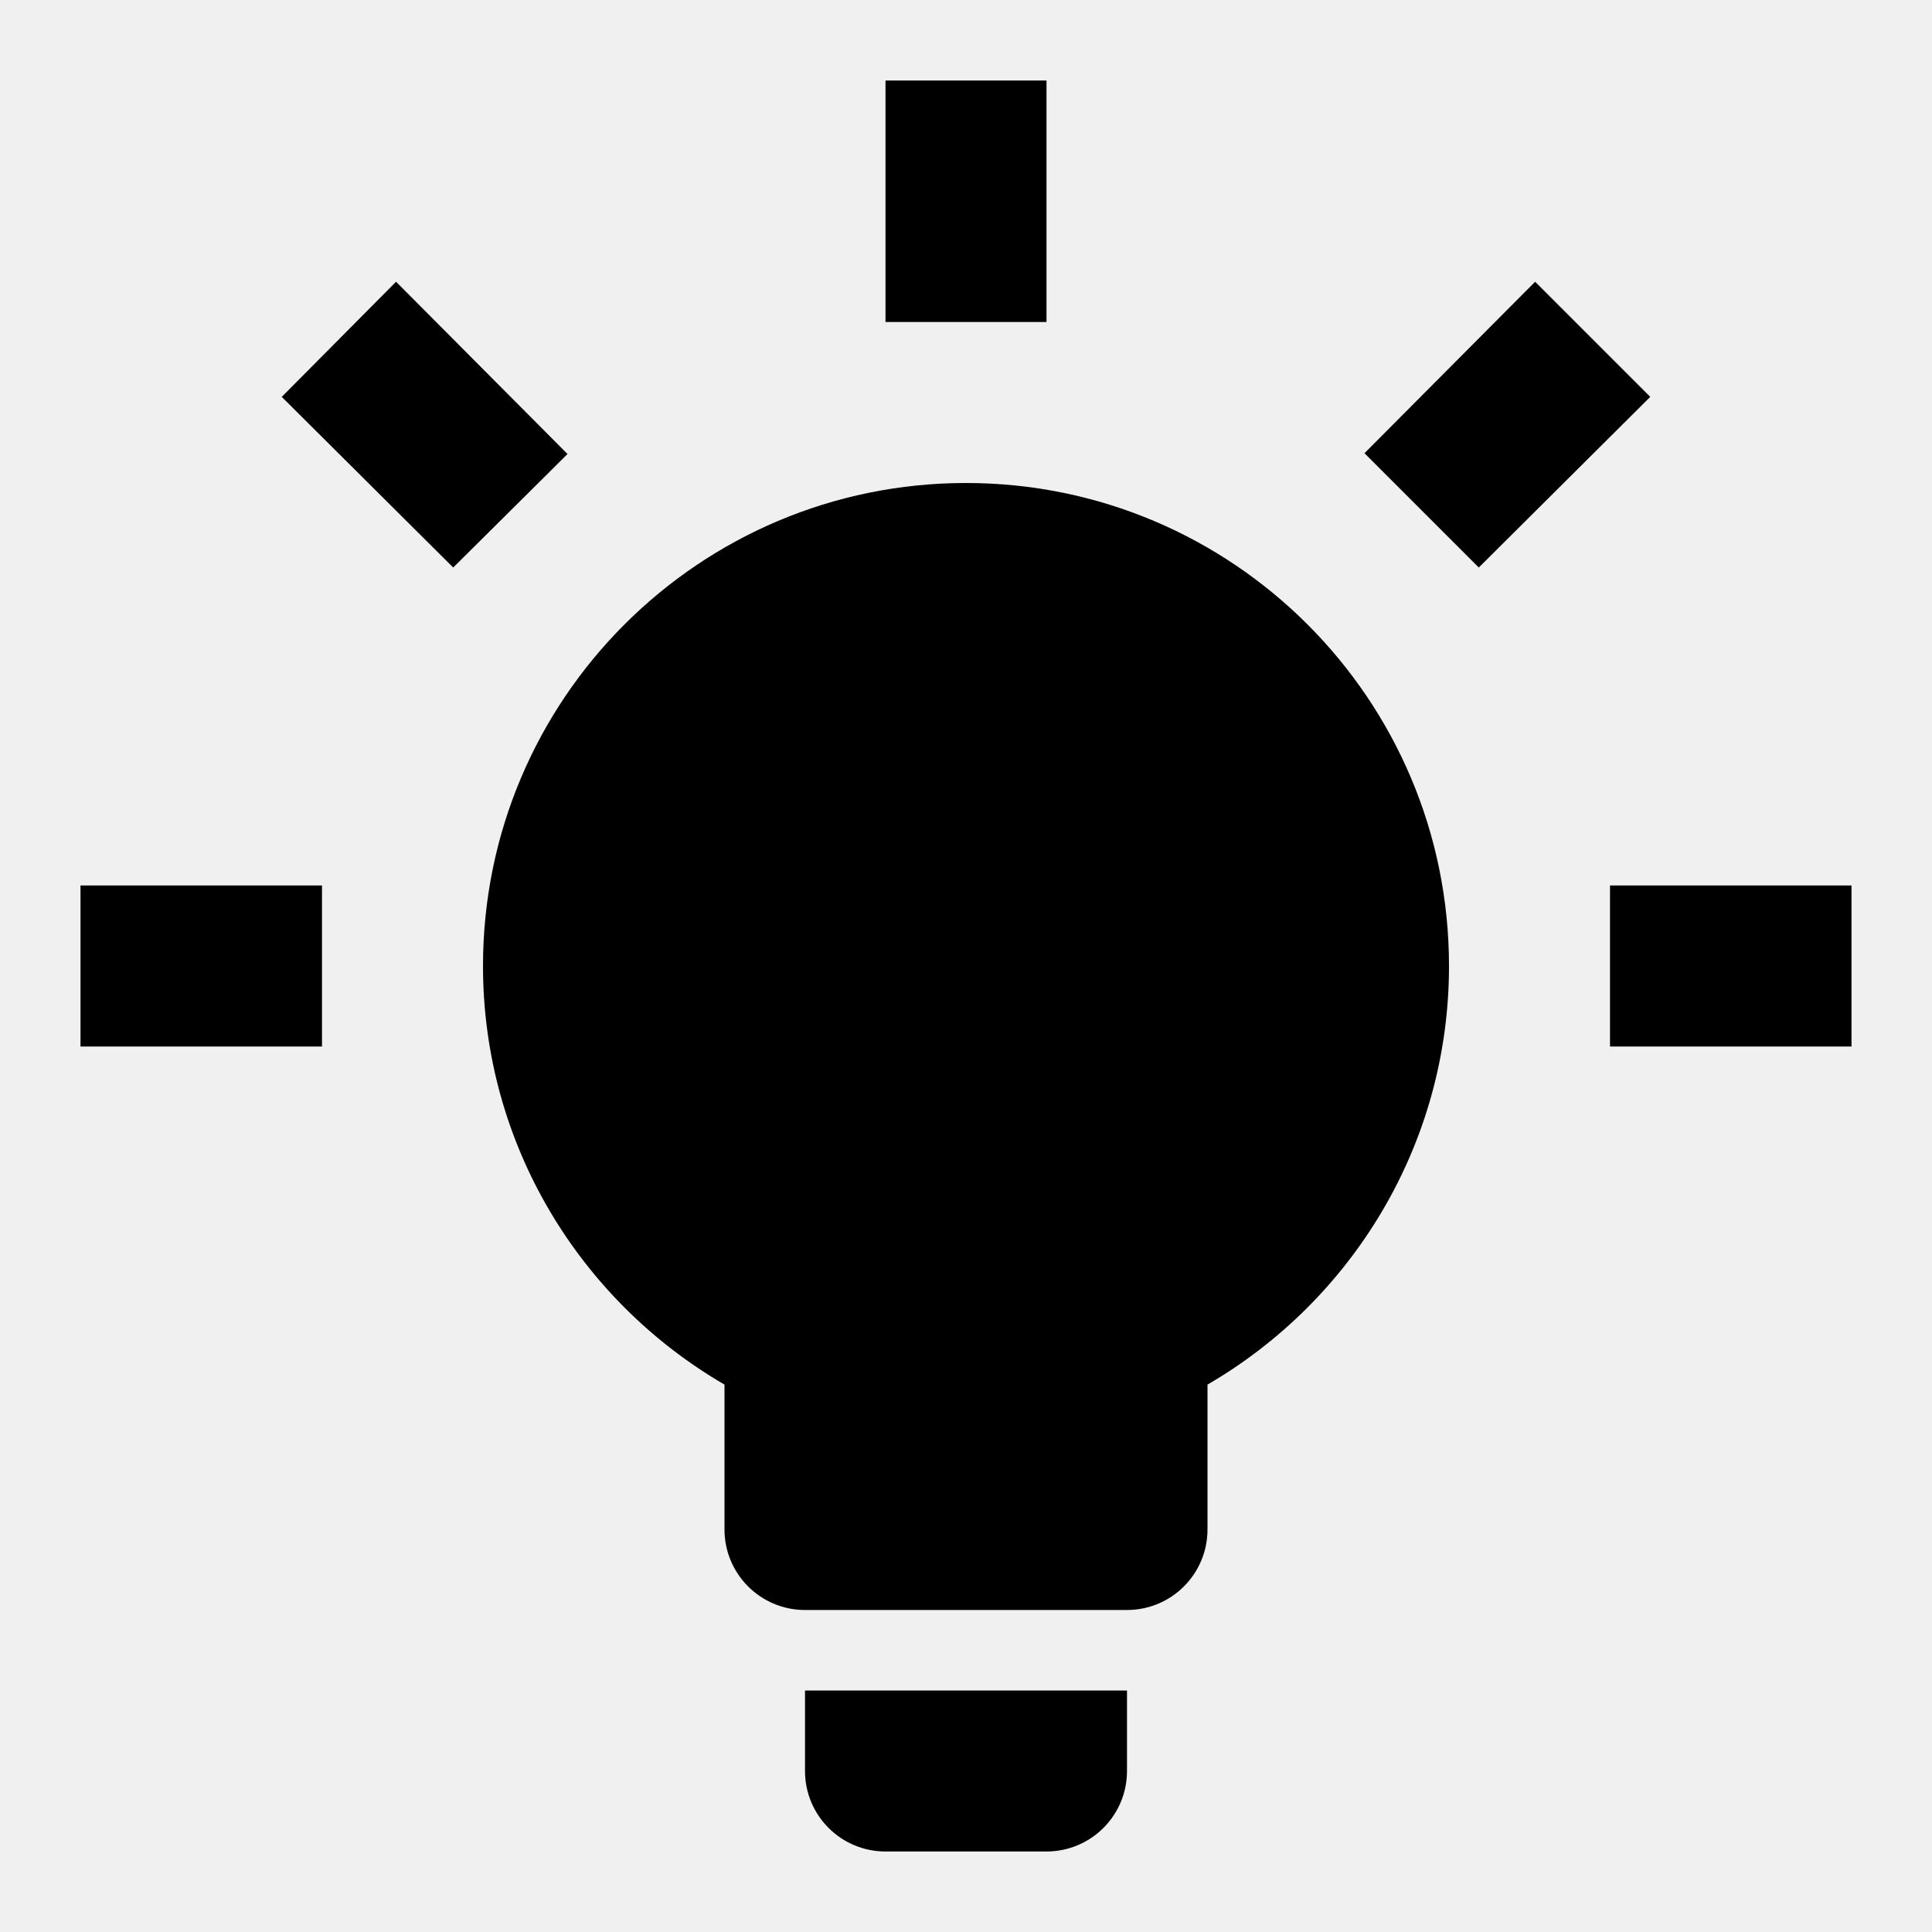
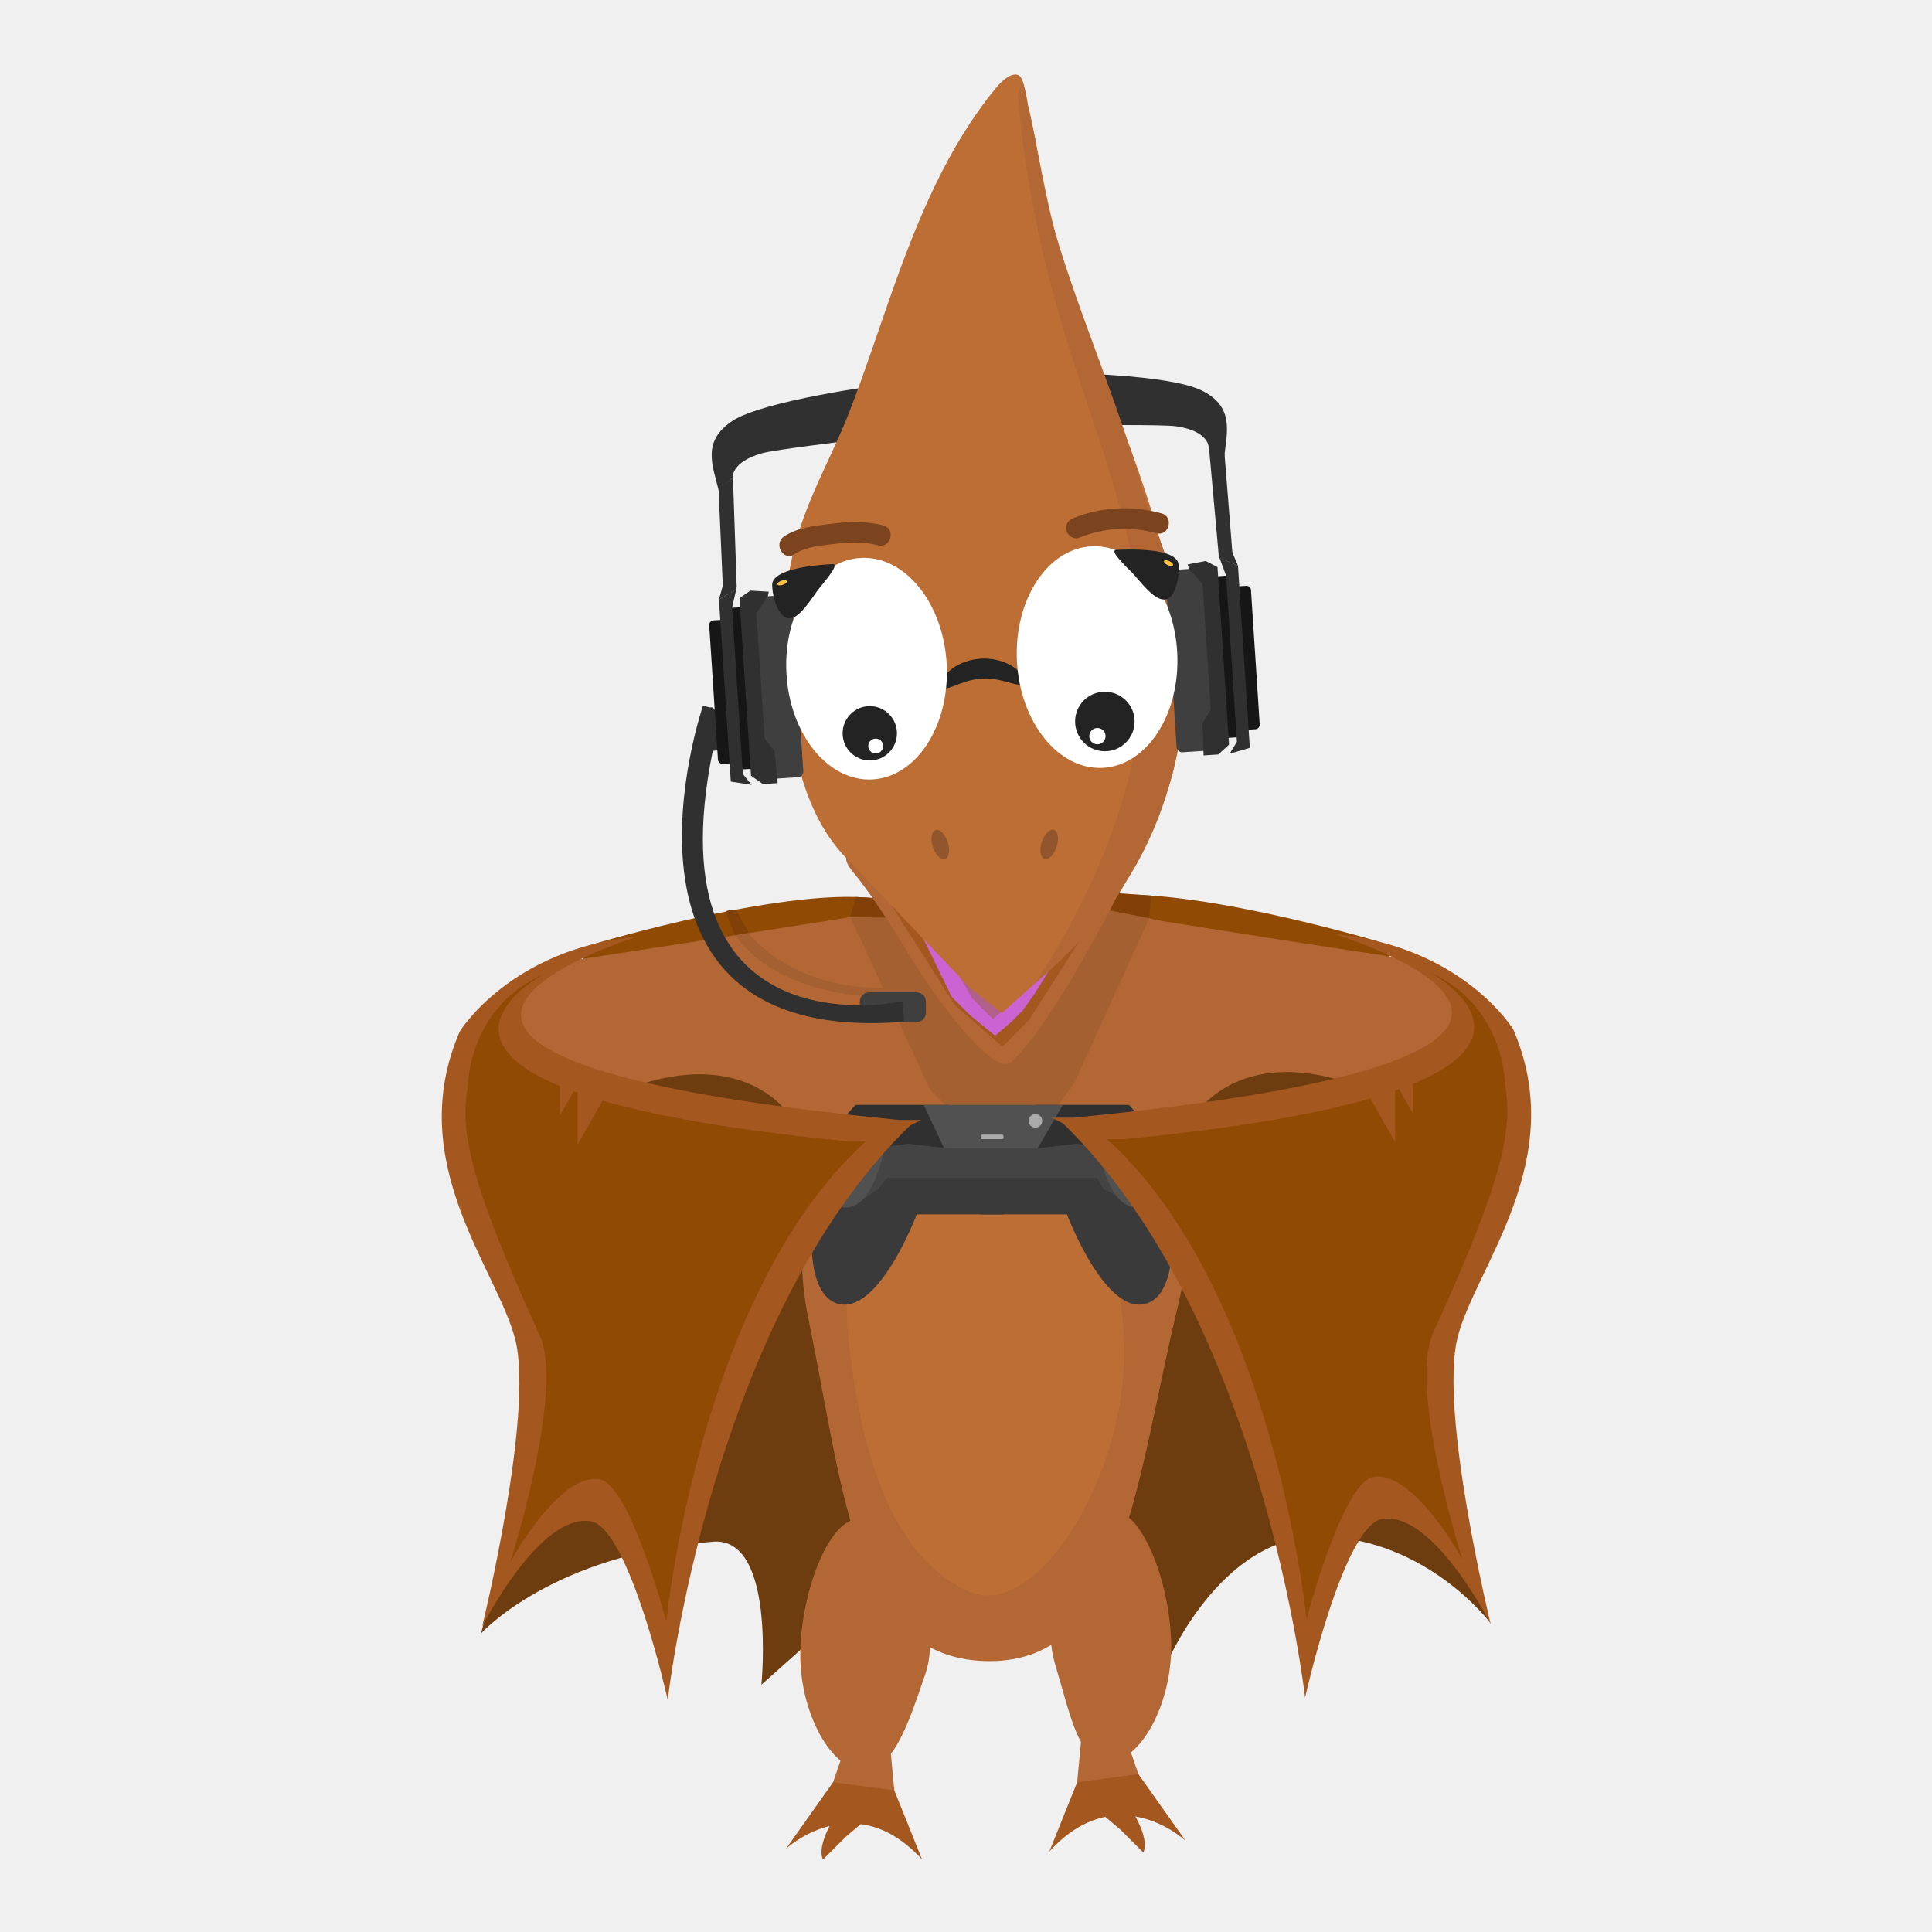
- <svg xmlns="http://www.w3.org/2000/svg" fill="currentColor" viewBox="0 0 24 24">
-   <path d="M12,6A6,6 0 0,1 18,12C18,14.22 16.79,16.16 15,17.2V19A1,1 0 0,1 14,20H10A1,1 0 0,1 9,19V17.2C7.21,16.16 6,14.22 6,12A6,6 0 0,1 12,6M14,21V22A1,1 0 0,1 13,23H11A1,1 0 0,1 10,22V21H14M20,11H23V13H20V11M1,11H4V13H1V11M13,1V4H11V1H13M4.92,3.5L7.05,5.64L5.63,7.05L3.5,4.93L4.92,3.5M16.95,5.63L19.07,3.5L20.5,4.93L18.37,7.05L16.95,5.63Z" />
+ <svg xmlns="http://www.w3.org/2000/svg" viewBox="0 0 1280 1280">
+   <defs>
+     <style>.cls-1{fill:#904a04;}.cls-2{fill:#b26734;}.cls-3{fill:#6d3c0f;}.cls-4{fill:#bd6e35;}.cls-5{fill:#a56032;}.cls-6{fill:#3a3a3a;}.cls-7{fill:#444;}.cls-8{fill:#515151;}.cls-9{fill:#303030;}.cls-10{fill:#aaa;}.cls-11{fill:#a4571f;}.cls-12{fill:#824009;}.cls-13{fill:#3f3f3f;}.cls-14{fill:#cb63d3;}.cls-15{fill:#b25f8c;}.cls-16{fill:#fff;}.cls-17{fill:#91562d;}.cls-18{fill:#232323;}.cls-19{fill:#161616;}.cls-20{fill:#7c441e;}.cls-21{fill:none;}.cls-22{fill:#ffc33e;}</style>
+   </defs>
+   <g id="Layer_1" data-name="Layer 1">
+     <path class="cls-1" d="M921.82,627.73s-2,9.07-2,10.58-52.4-4.53-52.4-4.53l2-16.63Z" />
+     <path class="cls-1" d="M912.81,623.68s-133.07-39.78-190.5-29.2-20.22,41.57-20.22,41.57Z" />
+     <path class="cls-1" d="M385.21,629.24s2,9.07,2,10.58,52.39-4.53,52.39-4.53l-2-16.63Z" />
+     <path class="cls-1" d="M394.22,625.2S527.29,585.41,584.72,596s20.22,41.57,20.22,41.57Z" />
+     <ellipse class="cls-2" cx="661.81" cy="721.44" rx="243.34" ry="123.94" />
+     <path class="cls-2" d="M589.26,603.55,454.74,624.71,368,638l-23.38,24v42.51l4.43,52.9,73.33,26.45,57.09,3.78C462.74,617.52,589.26,603.55,589.26,603.55Z" />
+     <path class="cls-3" d="M522.41,738.07s-27.2-42.32-98.24-19.65,39.3,42.32,39.3,42.32Z" />
+     <path class="cls-3" d="M318.71,1082.18s47-52.34,153.74-60.78c41.82-3.3,32,94.78,32,94.78l71.24-63.61L715,1063.91l56.45,41.57s36.09-89.36,104.91-87.51,110.37,56.44,110.37,56.44l-87.43-276H393.23Z" />
+     <path class="cls-2" d="M780.61,864.53c-28.25,116.39-35.37,236-124.87,236-89.31,0-95.6-107.1-120.18-226.8-22.46-109.4,48.38-182.41,120.18-182.41a131.4,131.4,0,0,1,65.58,18.13C766.57,735.84,798.71,790,780.61,864.53Z" />
+     <path class="cls-4" d="M744.93,895.92c0,84.15-58.69,177.73-102.78,158.55-46.3-20.16-70.81-80-80-167.2-8.77-83.21,44.22-144.88,90.28-144.88S744.93,811.76,744.93,895.92Z" />
+     <path class="cls-2" d="M717.77,602,852.29,623.2,939,636.44l23.38,24v42.51L958,755.82l-73.33,26.45-57.09,3.78C844.29,616,717.77,602,717.77,602Z" />
+     <polygon class="cls-5" points="563.56 608.08 616.06 721.44 669 777 712 717 761.56 608.08 689.56 595.99 619.46 601.18 563.56 608.08" />
+     <path class="cls-6" d="M773.17,783.34s13.81,71.11-13.4,80.18-52.9-58.95-52.9-58.95H649.44l-1.52-36.27,93.71-18.14Z" />
+     <path class="cls-6" d="M541.09,783.34s-13.8,71.11,13.4,80.18,52.9-58.95,52.9-58.95h57.44l1.51-36.27-93.71-18.14Z" />
+     <polygon class="cls-7" points="568.1 797.01 581.7 787.95 587.75 780.39 726.8 780.39 731.33 787.95 743.42 793.99 734.35 751.67 642.16 745.63 580.19 751.67 568.1 797.01" />
+     <path class="cls-8" d="M772.48,760.11s7.55,32.49-15.12,39.26-30.26-40.1-30.26-40.1l16.66-4.58Z" />
+     <path class="cls-8" d="M540.89,760.11S533.33,792.6,556,799.37s30.26-40.1,30.26-40.1l-16.66-4.58Z" />
+     <polygon class="cls-9" points="686.19 732.02 747.96 732.02 773.65 760.74 746.45 762.25 713.19 757.72 687.5 760.74 686.19 732.02" />
+     <polygon class="cls-9" points="628.55 732.02 566.78 732.02 541.09 760.74 568.3 762.25 601.55 757.72 627.24 760.74 628.55 732.02" />
+     <polygon class="cls-8" points="687.5 760.74 625.53 760.74 611.93 732.02 704.13 732.02 687.5 760.74" />
+     <circle class="cls-10" cx="685.99" cy="742.6" r="4.53" />
+     <rect class="cls-10" x="649.71" y="751.67" width="15.11" height="3.02" rx="1" />
+     <path class="cls-6" d="M559.56,793.1a79.75,79.75,0,0,0,9-27.76c.12-1-1.39-1-1.51,0a77.43,77.43,0,0,1-8.75,27c-.46.85.84,1.62,1.31.76Z" />
+     <path class="cls-6" d="M754.31,792.34a77.41,77.41,0,0,1-8.74-27c-.13-1-1.64-1-1.51,0a79.33,79.33,0,0,0,9,27.76c.46.86,1.76.1,1.3-.76Z" />
+     <path class="cls-11" d="M602.82,745.76c-132.25,128.47-160.43,380.45-160.43,380.45s-25.51-114.06-51-118.31c-34-5.67-71.95,69.74-71.95,69.74s34.32-140.44,22-189.87c-11.57-46.59-74.6-117.53-36.82-204.43,0,0,33.58-55,118.44-63,0,0-261.1,79.46,172.81,121.66h14.48Z" />
+     <path class="cls-1" d="M567.57,761.87c-105.22,102.21-126.14,312.31-126.14,312.31s-23.94-90.75-44.23-94.13c-27.05-4.51-59.07,54.76-59.07,54.76s36.2-113.48,19.36-150.34C308.38,777,305.36,747.88,309.93,719.6c0,0,.08-51.55,49.69-73.86,0,0-142.7,76.88,202.53,110.46h11.39Z" />
+     <path class="cls-3" d="M793.68,736.56s27.21-42.32,98.25-19.65-39.3,42.32-39.3,42.32Z" />
+     <path class="cls-11" d="M704.21,744.24C836.46,872.72,864.64,1124.7,864.64,1124.7s25.51-114.07,51-118.32c34-5.66,72,69.75,72,69.75s-34.32-140.44-22-189.87c11.57-46.59,74.6-117.53,36.82-204.44,0,0-33.58-55-118.44-63,0,0,261.1,79.46-172.81,121.66H696.65Z" />
+     <path class="cls-1" d="M739.46,760.36C844.68,862.57,865.6,1072.67,865.6,1072.67s23.93-90.75,44.22-94.14c27.06-4.51,59.08,54.77,59.08,54.77S932.69,919.82,949.53,883c49.12-107.52,52.14-136.59,47.57-164.87,0,0-.08-51.55-49.69-73.86,0,0,142.7,76.88-202.54,110.45H733.49Z" />
+     <path class="cls-5" d="M487,619s21.91,42,107,42c4,0-8.89-6.4-8.89-6.4s-54.91,3.14-89.39-36.34C492,614,487,619,487,619Z" />
+     <polygon class="cls-11" points="382.68 719.43 382.68 758.27 401.54 725.13 382.68 719.43" />
+     <polygon class="cls-11" points="370.89 711.17 370.89 739.25 384.53 715.28 370.89 711.17" />
+     <polygon class="cls-11" points="924.35 717.92 924.35 756.76 905.49 723.62 924.35 717.92" />
+     <polygon class="cls-11" points="936.13 709.65 936.13 737.74 922.5 713.77 936.13 709.65" />
+     <polygon class="cls-12" points="566.97 594.28 563.23 607.64 595.3 608.08 596.81 595.99 566.97 594.28" />
+     <polygon class="cls-12" points="762.51 593.34 761.41 608.33 734.01 603.03 735.87 591.46 762.51 593.34" />
+     <path class="cls-2" d="M613.09,1109c-12.68,37.21-21.62,63.4-41.79,63.4s-41.1-36.76-41.1-76.07,18.34-89.89,38.52-89.89S627.26,1067.41,613.09,1109Z" />
+     <polygon class="cls-2" points="592.69 1188.11 550.72 1184.29 561.64 1152.63 589.21 1151.51 592.69 1188.11" />
+     <path class="cls-11" d="M551.92,1180.8l40.58,5.38L610.91,1232c-45.11-49.36-90.21-7.08-90.21-7.08Z" />
+     <path class="cls-11" d="M554.24,1201.83s-13.69,20.19-9,30.17l15.11-15.08,17.82-15.09Z" />
+     <path class="cls-2" d="M698.85,1101.89c11.18,37.68,15.83,65.09,36,65.09s41.1-36.76,41.1-76.07S757.6,1001,737.43,1001,686.57,1060.49,698.85,1101.89Z" />
+     <polygon class="cls-2" points="713.46 1182.72 755.42 1178.9 744.5 1147.24 716.94 1146.12 713.46 1182.72" />
+     <path class="cls-11" d="M754.22,1175.41l-40.58,5.38-18.4,45.82c45.1-49.36,90.21-7.09,90.21-7.09Z" />
+     <path class="cls-11" d="M748.5,1197.17s13.7,20.19,9,30.17l-15.12-15.09-17.82-15.08Z" />
+     <rect class="cls-13" x="569.61" y="657.45" width="43.83" height="19.65" rx="6.17" />
+     <path class="cls-9" d="M800.74,296.09s0-10.5-21.38-13.65c-8.72-1.29-59.12-.7-59.12-.7l-15.68-34.6s69.52.8,91.42,11.49S813,286,811,303.1" />
+     <path class="cls-9" d="M485.42,316.6s-1.39-10.41,19.43-16.31c8.48-2.4,58.53-8.35,58.53-8.35L583.82,255s-78.21,10.41-98.54,23.84-13.3,29.32-9.12,46" />
+     <path class="cls-2" d="M560.77,567.57c-1.3,4,4.4,10.16,6.51,12.81,16.61,20.85,29.62,44.28,44.26,66.55,6.38,9.71,46.93,69.27,59.36,56.05,21.16-22.5,36.75-50.25,52-77,16-28.08,30.2-57.4,39.11-88.55a8.31,8.31,0,0,0,.46-3.23c-1-8.41-37.28-9.1-44.15-10.15l-20.82-3.2c-1.88-.29-6.68-2-8.53-1.31l-97.35,36.15-19.31,7.17c-2.64,1-9.83,1.41-11.26,4.11A3.76,3.76,0,0,0,560.77,567.57Z" />
+     <polygon class="cls-11" points="574.86 574.98 632.37 665.52 646.49 677.97 664.23 693.47 681.83 675.67 732.15 596.66 758.37 534.08 685.27 523.98 574.86 574.98" />
+     <polyline class="cls-14" points="721.26 601.57 598.84 595.53 630.58 660.52 642.67 672.61 659.29 686.21 669.87 677.14 677.43 669.59 684.99 659.01" />
+     <polygon class="cls-15" points="633.6 643.38 644.18 661.52 657.78 675.12 708.99 629.78 650.23 623.73 633.6 643.38" />
+     <path class="cls-4" d="M671.69,49.44c-4.64.63-9.72,6.23-12,9-32.3,39.35-51.93,87.41-68.9,135.4C581.58,219.94,573,246.3,563,272.17c-9.7,25.24-23.21,49-31.84,74.42-9.77,28.78-13.29,59.55-11.61,89.86,2.42,43.68,8.59,97.89,40.23,131.13,48.62,51.07,83.3,87.35,83.3,87.35l20.67,16.32,21.13-19S741.3,602.16,747.43,580s6.44-20.54,11.63-32.24,13.62-12.48,20-45.08c15.41-78.47-12.25-158.34-39.58-231.26-15.46-41.27-31.89-82.35-42.36-125.16-4.51-18.47-7.89-37.18-11.68-55.81-1.9-9.3-3.88-18.59-6.15-27.81-.8-3.23-1.12-11.16-4.6-12.78A5.4,5.4,0,0,0,671.69,49.44Z" />
+     <path class="cls-2" d="M675.74,50.6c3.58,4.67-1.86,8.25-1.34,13.89q.95,10.23,2.16,20.44,2.52,21.06,6.18,41.95a772.75,772.75,0,0,0,18.84,81.32c21.39,73.88,54.09,146.09,56,223,2,78.41-28.81,154.7-71.79,220.32,46-39.47,79.71-83.64,94.25-152.73,8.09-38.38,4.23-79.54-4.21-117.82-4.13-18.72-13.35-35.66-18.29-53.9-5.41-20-11.93-39.73-18.83-59.28-13.81-39.14-29.25-77.74-40.84-117.63-7.7-26.5-10.21-54.2-16.93-81-.45-1.76-2.47-22.71-9.26-19.26" />
+     <path class="cls-16" d="M594.1,472.41c.74,11.43-7.13,21.25-17.59,21.93s-19.53-8-20.28-19.47,7.66-13.14,18.12-13.82S593.35,461,594.1,472.41Z" />
+     <path class="cls-16" d="M760,462.52c.78,11.94-7.88,22.21-19.33,23s-21.37-8.33-22.14-20.26,8.4-14.1,19.86-14.84S759.21,450.59,760,462.52Z" />
+     <ellipse class="cls-17" cx="622.99" cy="559.47" rx="5.17" ry="10.14" transform="translate(-142.84 220.9) rotate(-18.07)" />
+     <ellipse class="cls-17" cx="695.17" cy="559.47" rx="10.14" ry="5.17" transform="translate(-52.38 1046.75) rotate(-71.93)" />
+     <circle class="cls-18" cx="580.95" cy="482.63" r="7.67" />
+     <circle class="cls-18" cx="735.18" cy="472.41" r="7.75" />
+     <rect class="cls-13" x="775.83" y="376.94" width="27.21" height="120.91" rx="3.69" transform="translate(-26.73 52.17) rotate(-3.72)" />
+     <rect class="cls-19" x="807.48" y="381.52" width="9.07" height="107.31" transform="translate(-26.53 53.63) rotate(-3.72)" />
+     <rect class="cls-19" x="816.62" y="388.28" width="15.11" height="95.22" rx="3" transform="translate(-26.56 54.42) rotate(-3.72)" />
+     <polygon class="cls-9" points="797.4 500.49 796.71 479.33 802.15 469.89 796.76 386.94 787.76 376.92 786.82 373.95 798.79 371.66 806.63 375.69 814.28 493.34 807.13 499.86 797.4 500.49" />
+     <polygon class="cls-9" points="807.93 369.55 812.31 381.38 819.48 491.48 814.67 499.37 828.05 495.47 820.2 374.81 807.93 369.55" />
+     <polygon class="cls-9" points="800.93 295.99 811.24 300.33 816.56 367.06 807.5 368.5 800.93 295.99" />
+     <polygon class="cls-9" points="807.74 369.56 807.68 345.33 820.2 374.81 807.74 369.56" />
+     <rect class="cls-9" x="466.97" y="474.71" width="10.58" height="22.67" rx="2.77" transform="translate(-30.55 31.68) rotate(-3.72)" />
+     <path class="cls-9" d="M465.75,467.54S389.3,690.62,594.51,677.27L599,677l-.88-13.58S430.89,700,472.24,497.41c6.63-32.48-1.87-28.66-1.87-28.66Z" />
+     <rect class="cls-13" x="501.33" y="394.8" width="27.21" height="120.91" rx="3.69" transform="translate(1058.33 876.12) rotate(176.28)" />
+     <rect class="cls-19" x="487.73" y="402.31" width="9.07" height="107.31" transform="translate(1013.08 879.03) rotate(176.28)" />
+     <rect class="cls-19" x="472.74" y="410.65" width="15.11" height="95.22" rx="3" transform="translate(989.32 884.38) rotate(176.28)" />
+     <polygon class="cls-9" points="515.21 518.85 513.16 497.78 506.54 489.12 501.14 406.17 508.76 395.07 509.31 392 497.14 391.28 489.89 396.3 497.55 513.94 505.48 519.48 515.21 518.85" />
+     <polygon class="cls-9" points="487.81 390.37 484.99 402.67 492.15 512.78 497.94 519.97 484.17 517.84 476.32 397.18 487.81 390.37" />
+     <polygon class="cls-9" points="485.6 316.5 476.08 324.14 478.92 389.02 488.1 389.27 485.6 316.5" />
+     <polygon class="cls-9" points="487.99 390.36 484.92 366.33 476.32 397.18 487.99 390.36" />
+     <path class="cls-20" d="M526.29,367.2c7.4-5,17-5.67,25.6-6.74,10-1.22,20-1.81,29.79.8,8.46,2.26,12.08-10.86,3.61-13.12-11.6-3.09-23.42-2.58-35.22-1.05-10.48,1.36-21.66,2.26-30.65,8.36-7.2,4.89-.4,16.68,6.87,11.75Z" />
+     <path class="cls-20" d="M714.85,356.31A78.59,78.59,0,0,1,766,353.26c8.44,2.36,12-10.76,3.61-13.12a90.81,90.81,0,0,0-58.36,3.06c-3.43,1.38-5.76,4.52-4.75,8.36.86,3.24,5,6.13,8.37,4.75Z" />
+     <g id="Glasses">
+       <path class="cls-18" d="M678.15,451.06c-.36-7-13-15.45-28-14.69s-26.76,10.41-26.41,17.43,12-3.51,27.08-4.26S678.5,458.09,678.15,451.06Z" />
+       <ellipse class="cls-16" cx="574.11" cy="443.03" rx="53.17" ry="73.48" transform="translate(-21.53 29.39) rotate(-2.88)" />
+       <ellipse class="cls-16" cx="726.85" cy="435.35" rx="53.17" ry="73.48" transform="translate(-20.95 37.06) rotate(-2.88)" />
+       <path class="cls-21" d="M623.18,443.41l54.44-2.74" />
+       <path class="cls-18" d="M541.67,391.16C533.46,403,528.51,409.42,523,409.7s-10.83-9.8-11.43-21.85,34.53-13.84,40.09-14.12S543.56,388.42,541.67,391.16Z" />
+       <path class="cls-18" d="M751.2,380.62c9.35,11,14.92,16.85,20.48,16.57s9.79-10.83,9.19-22.88-35.75-10.31-41.31-10S749,378.09,751.2,380.62Z" />
+     </g>
+     <circle class="cls-18" cx="576.26" cy="485.84" r="18" />
+     <circle class="cls-18" cx="731.99" cy="478.01" r="19.71" />
+     <circle class="cls-16" cx="580.18" cy="494.28" r="4.93" />
+     <circle class="cls-16" cx="727.07" cy="487.72" r="5.4" />
+     <ellipse class="cls-22" cx="518.2" cy="386.11" rx="3.29" ry="1.44" transform="translate(-98.95 194.44) rotate(-19.44)" />
+     <ellipse class="cls-22" cx="774.2" cy="373.11" rx="1.44" ry="3.29" transform="translate(103.54 910.52) rotate(-64.44)" />
+     <path class="cls-12" d="M487,619.64s-5.33-11.84-5.87-15.72c-.13-.92,6.55-1.26,6.55-1.26L496,618Z" />
+   </g>
</svg>
